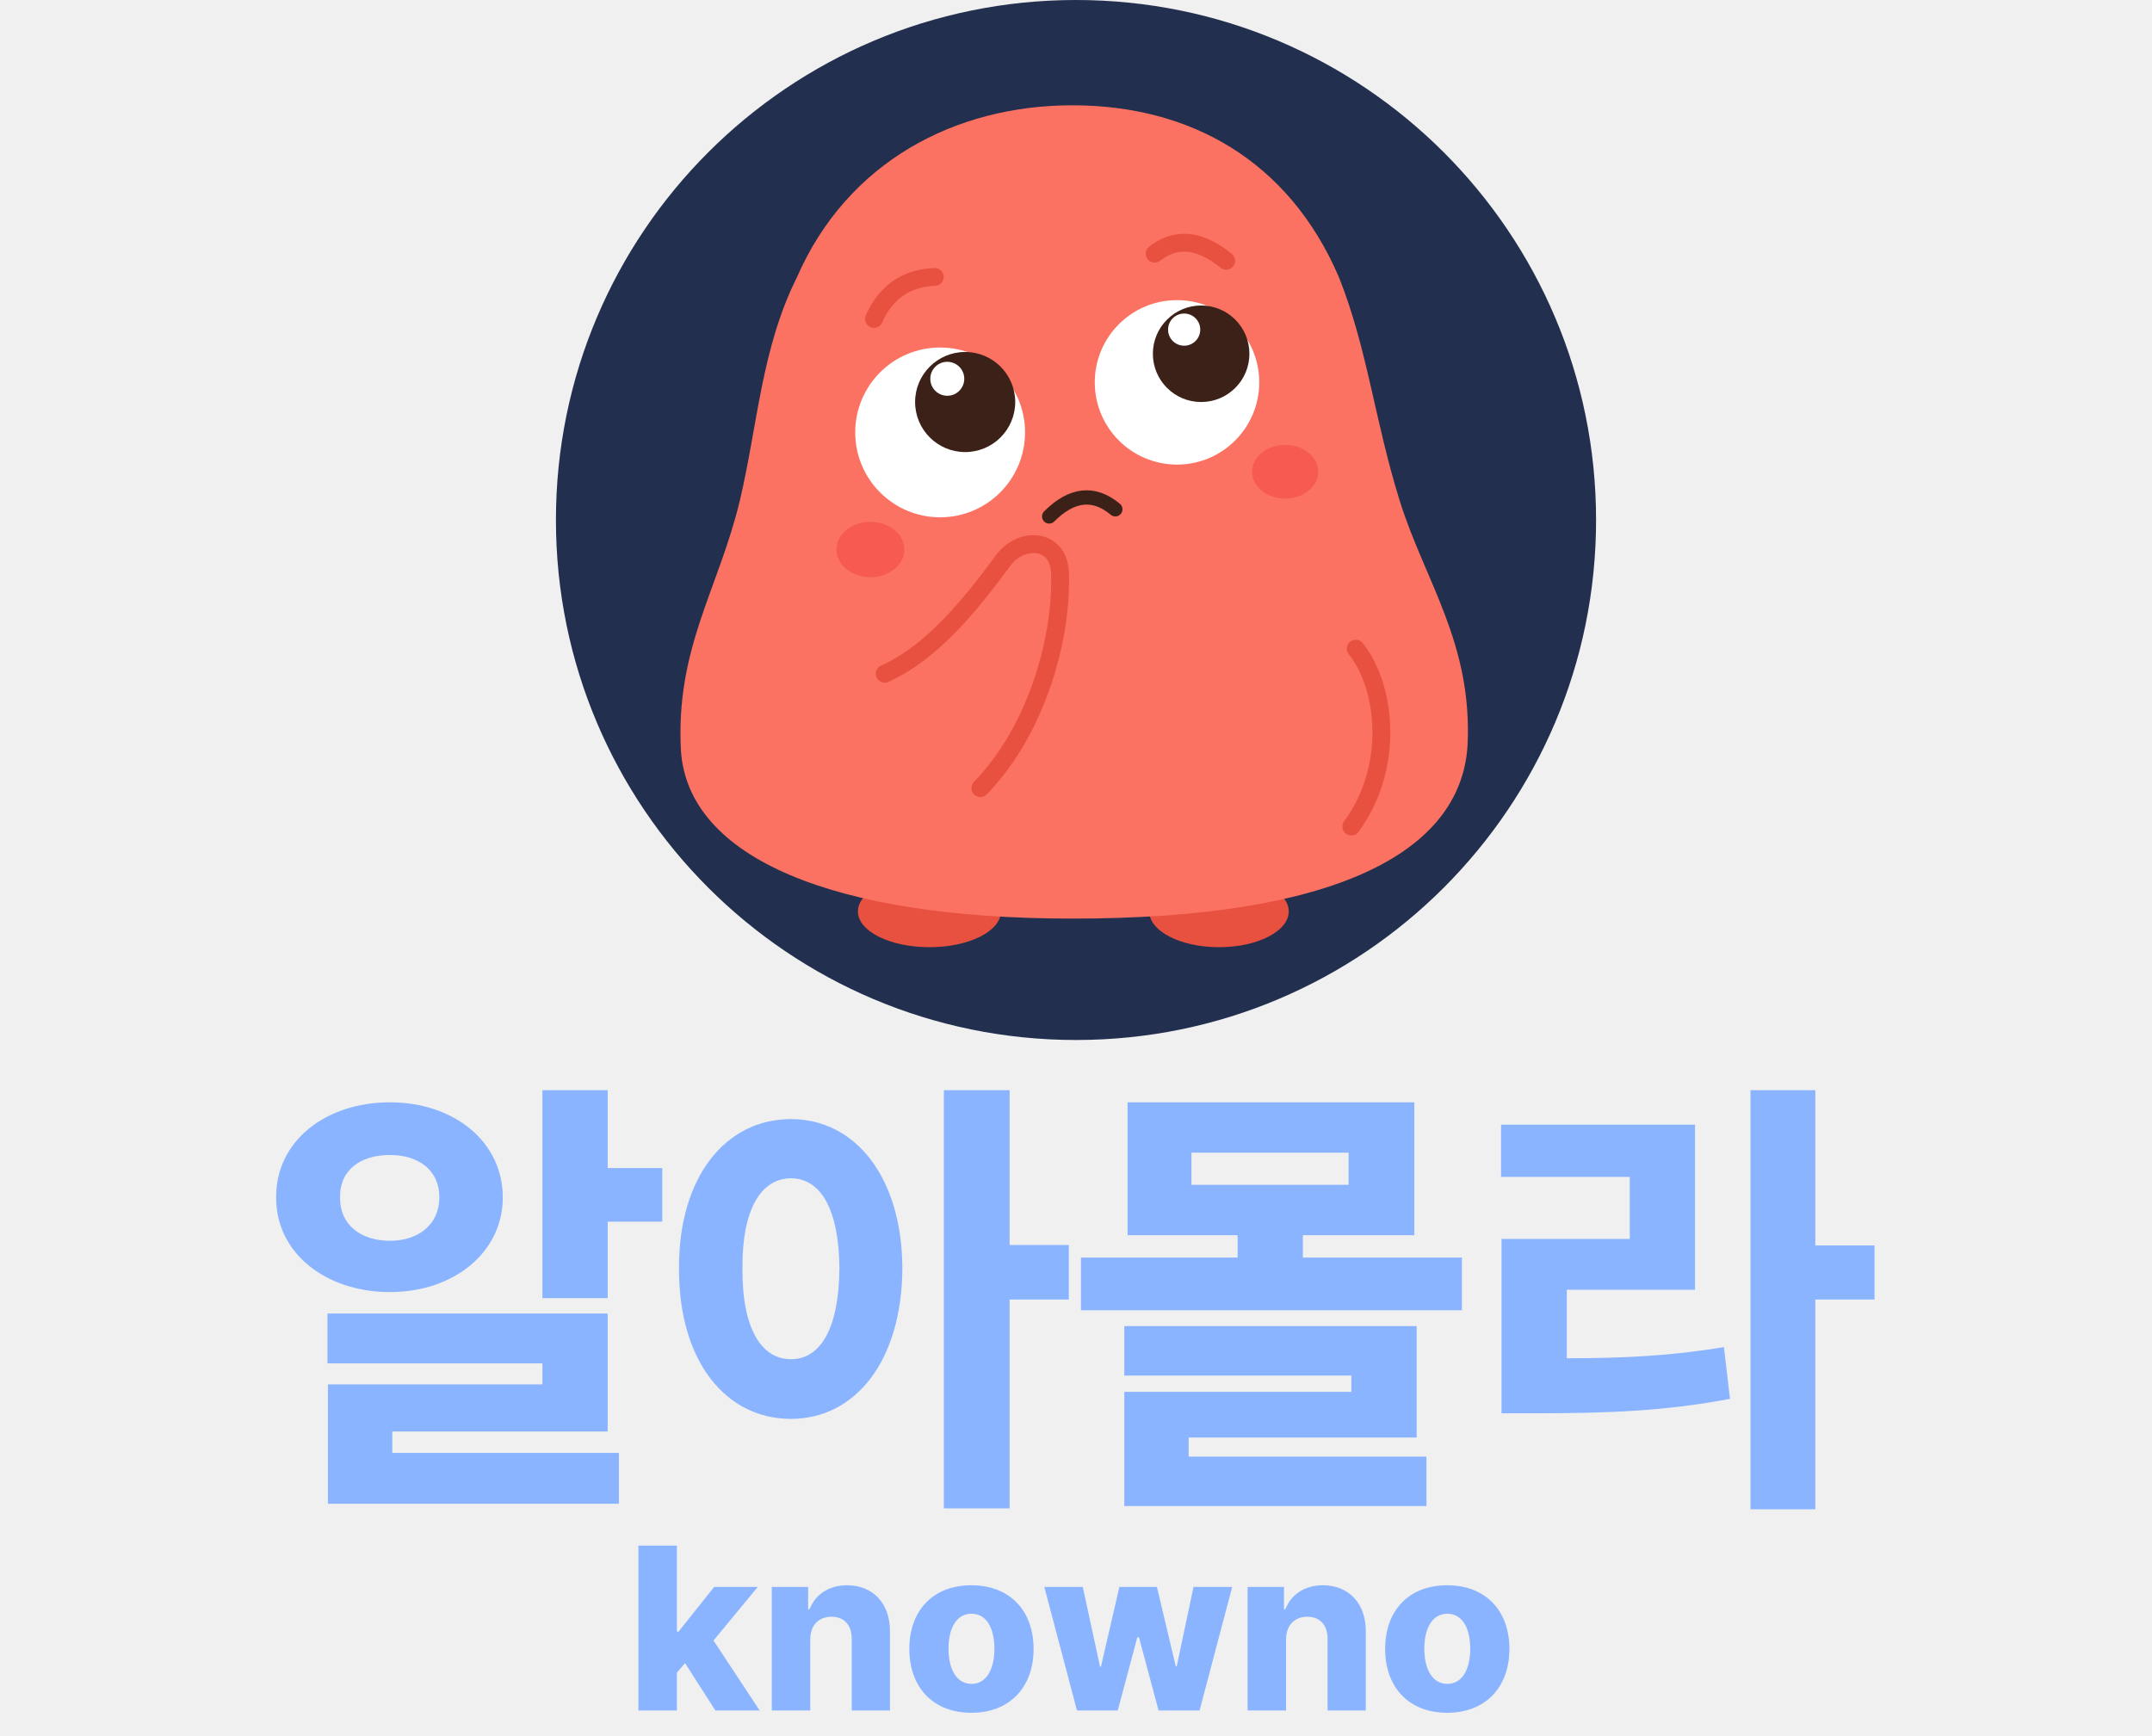
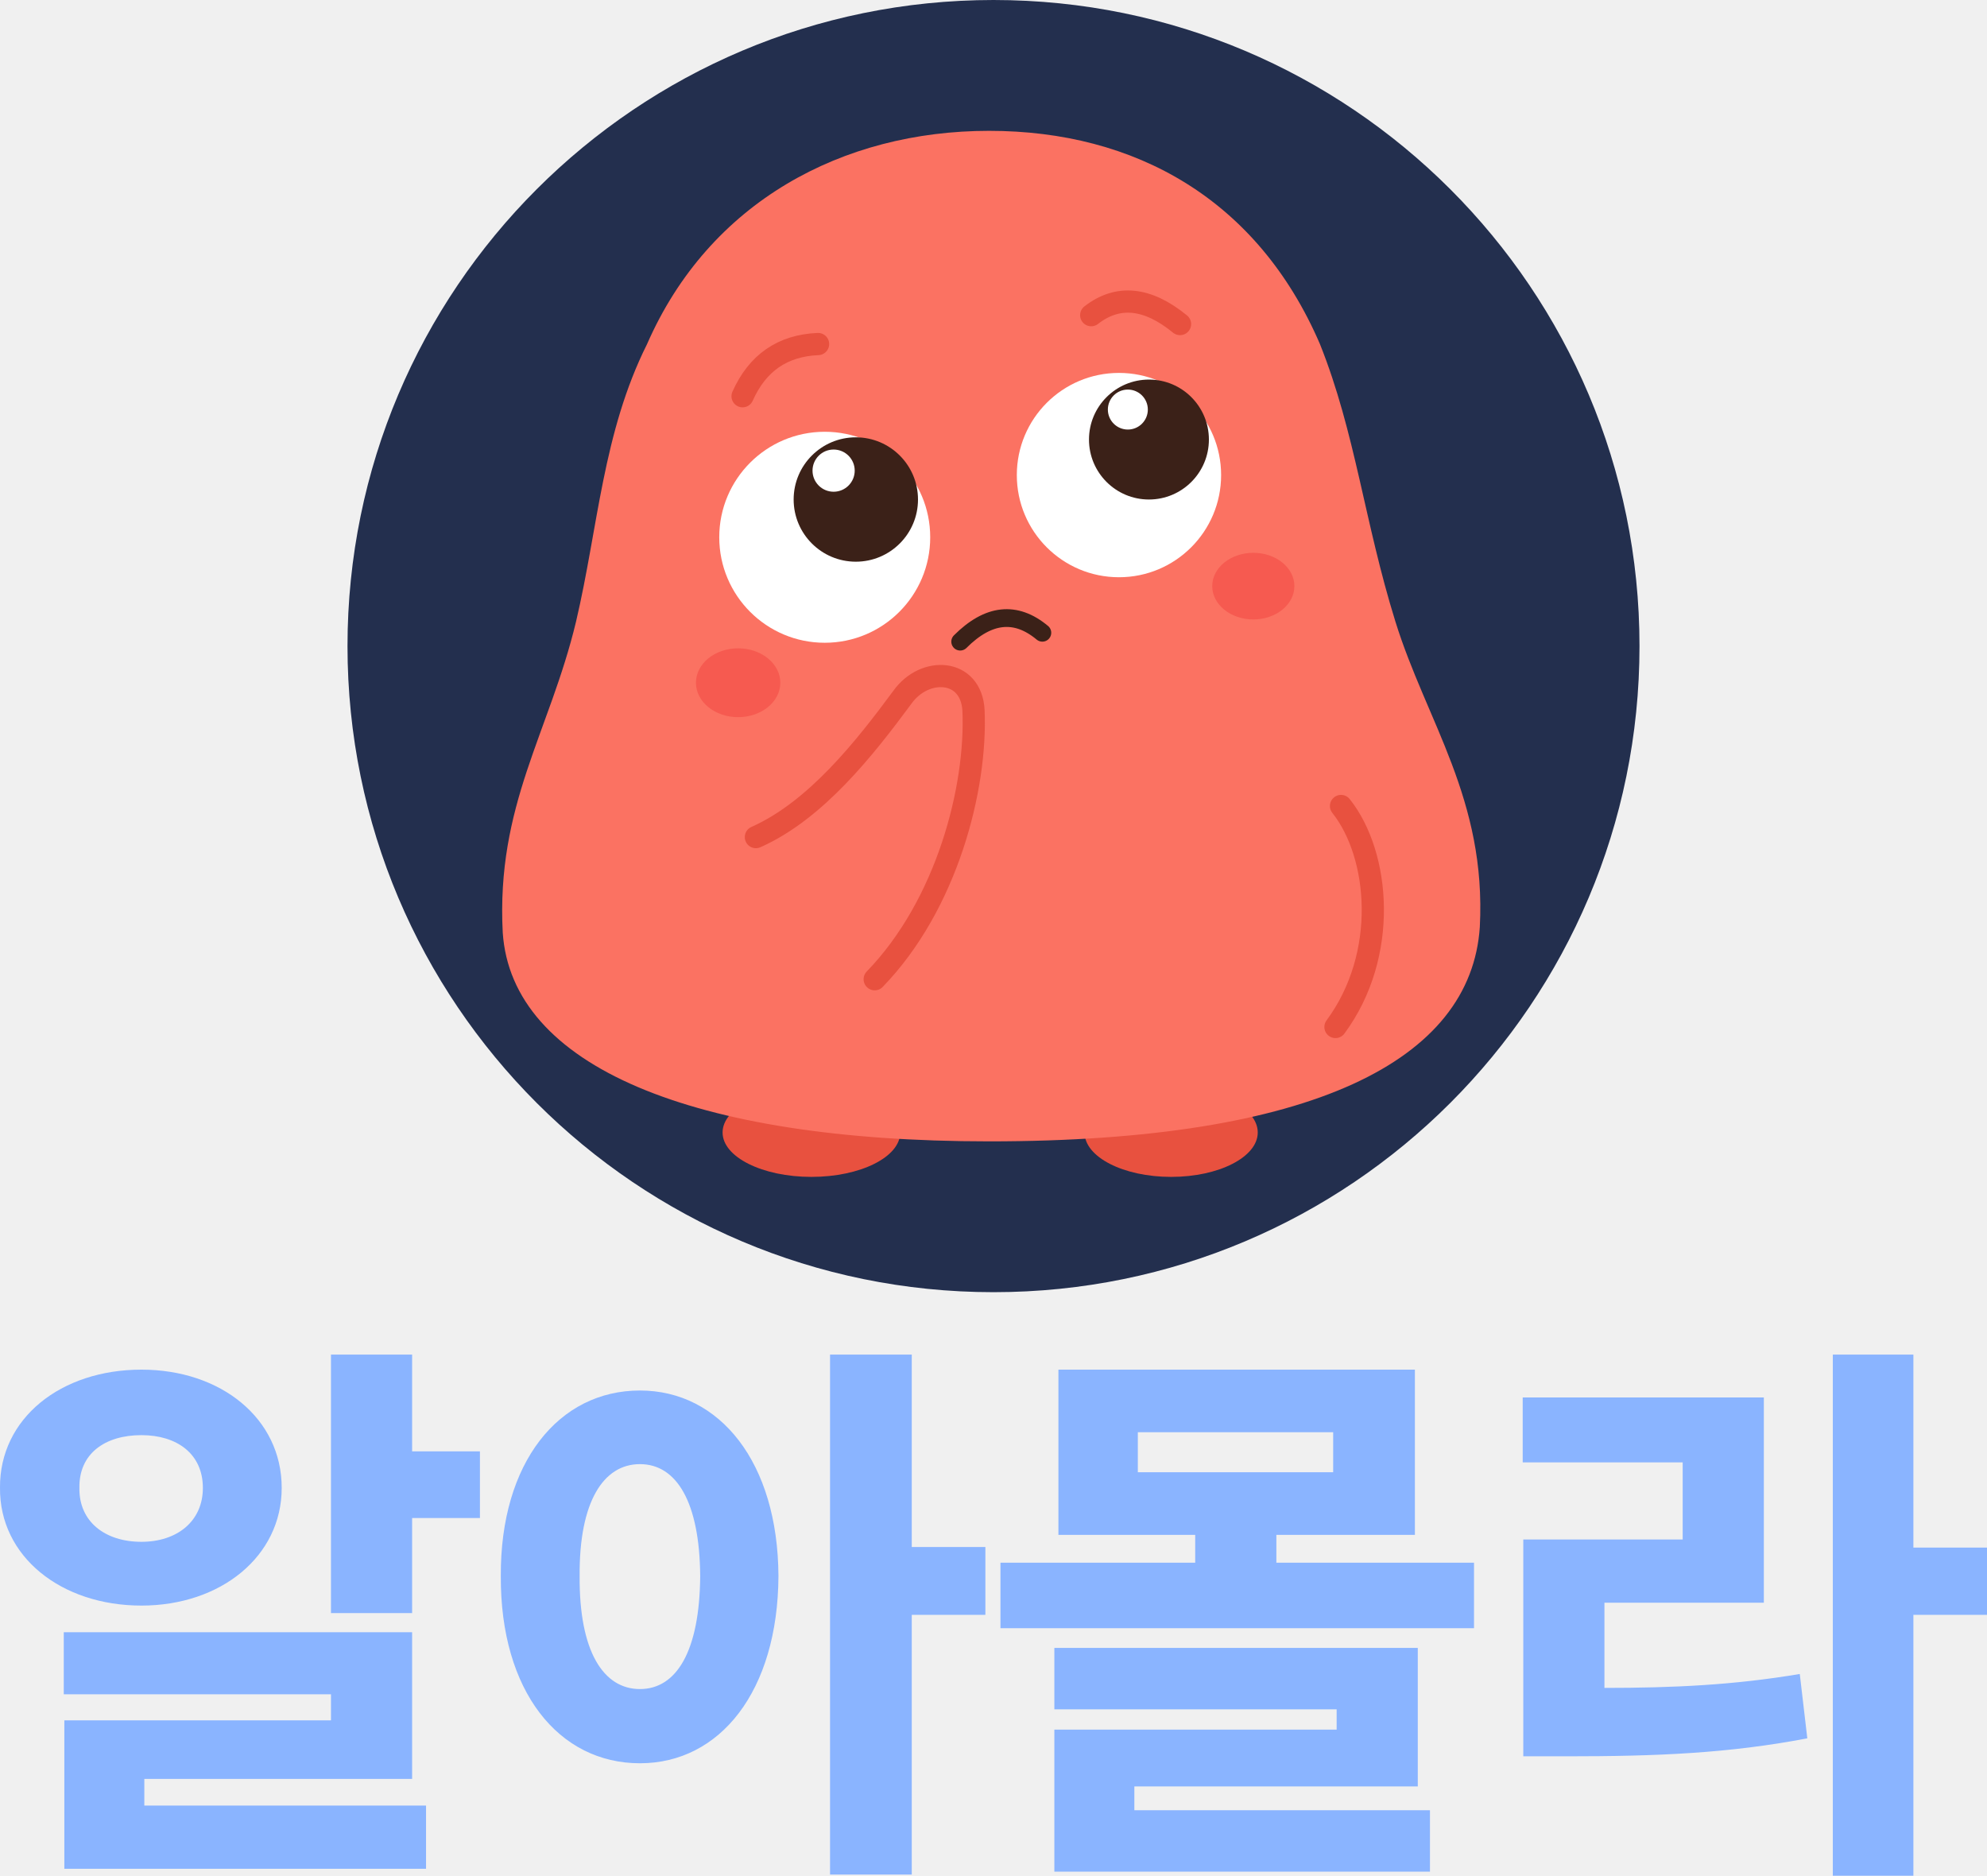
- <svg xmlns="http://www.w3.org/2000/svg" viewBox="0 0 600 484" width="600" height="484">
-   <g transform="translate(155 0) scale(0.2832031)">
+ <svg xmlns="http://www.w3.org/2000/svg" viewBox="0 0 446 421" width="446" height="421">
+   <g transform="translate(78 0) scale(0.2832031)">
    <circle cx="512" cy="512" r="512" fill="#232F4E" />
    <g transform="translate(61.44 61.44) scale(0.88)">
      <g fill="#E8513F">
        <ellipse cx="348" cy="950" rx="80" ry="40" />
        <ellipse cx="672" cy="950" rx="78" ry="40" />
      </g>
      <path fill="#FB7262" d="M508 48C640 48 750 110 806 240C838 320 846 400 874 490C902 580 956 650 950 765C942 885 800 958 508 958C240 958 78 890 70 770C64 655 112 590 136 490C156 405 160 320 200 240C256 112 376 48 508 48Z" />
      <g fill="#F65A50">
        <ellipse cx="282" cy="545" rx="38" ry="31" />
        <ellipse cx="746" cy="458" rx="37" ry="30" />
      </g>
      <g class="eye">
        <circle cx="360" cy="414" r="95" fill="#FFFFFF" />
        <g class="pupil">
          <circle cx="388" cy="380" r="56" fill="#3B2118" />
          <circle cx="368" cy="354" r="19" fill="#FFFFFF" />
        </g>
      </g>
      <g class="eye">
        <circle cx="625" cy="358" r="92" fill="#FFFFFF" />
        <g class="pupil">
          <circle cx="652" cy="326" r="54" fill="#3B2118" />
          <circle cx="633" cy="299" r="18" fill="#FFFFFF" />
        </g>
      </g>
      <g fill="none" stroke="#E8513F" stroke-width="20" stroke-linecap="round" stroke-linejoin="round">
        <path d="M286 287Q306 242 354 240" />
        <path d="M600 214Q636 186 680 222" />
        <path d="M298 684C352 660 396 604 430 558C450 530 492 532 494 570C497 640 470 745 405 812" />
        <path d="M825 656C860 700 868 790 820 855" />
      </g>
      <path fill="none" stroke="#3B2118" stroke-width="16" stroke-linecap="round" d="M482 508Q520 470 556 500" />
    </g>
  </g>
-   <path fill="#8AB4FF" transform="translate(73.62 408.39) scale(0.13)" d="M737-803L597-803L597-357L737-357L737-521L854-521L854-636L737-636ZM737-324L136-324L136-217L597-217L597-172L137-172L137 84L761 84L761-25L275-25L275-71L737-71ZM270-777C131-777 25-693 26-573C25-455 131-370 270-370C407-370 512-455 512-573C512-693 407-777 270-777ZM270-664C331-664 376-632 376-573C376-515 331-480 270-480C207-480 162-515 163-573C162-632 207-664 270-664ZM1130-741C990-741 889-617 890-421C889-222 990-98 1130-98C1268-98 1368-222 1369-421C1368-617 1268-741 1130-741ZM1130-614C1193-614 1233-549 1234-421C1233-291 1193-226 1130-226C1067-226 1025-291 1026-421C1025-549 1067-614 1130-614ZM1599-803L1458-803L1458 94L1599 94L1599-354L1726-354L1726-471L1599-471ZM2569-444L2228-444L2228-492L2467-492L2467-777L1852-777L1852-492L2088-492L2088-444L1752-444L1752-331L2569-331ZM1989-669L2326-669L2326-600L1989-600ZM2472-297L1845-297L1845-191L2332-191L2332-156L1845-156L1845 89L2493 89L2493-17L1983-17L1983-58L2472-58ZM3327-803L3188-803L3188 96L3327 96L3327-354L3454-354L3454-470L3327-470ZM3069-729L2653-729L2653-617L2929-617L2929-484L2654-484L2654-110L2730-110C2883-110 3008-115 3144-141L3131-252C3018-233 2914-228 2794-228L2794-375L3069-375Z" />
-   <path fill="#8AB4FF" transform="translate(174.555 476.955) scale(0.065)" d="M53 0L218 0L218-162L253-203L383 0L573 0L375-300L565-530L378-530L225-338L218-338L218-707L53-707ZM790-304C790-365 826-402 881-402C936-402 968-366 968-307L968 0L1132 0L1132-338C1133-458 1060-537 948-537C870-537 812-498 787-434L781-434L781-530L625-530L625 0L790 0ZM1481 10C1647 10 1748-101 1748-264C1748-427 1647-537 1481-537C1315-537 1215-427 1215-264C1215-101 1315 10 1481 10ZM1482-114C1418-114 1383-176 1383-265C1383-354 1418-415 1482-415C1545-415 1580-354 1580-265C1580-176 1545-114 1482-114ZM1934 0L2109 0L2193-314L2200-314L2284 0L2460 0L2600-530L2434-530L2362-189L2358-189L2277-530L2116-530L2037-188L2033-188L1959-530L1794-530ZM2831-304C2831-365 2867-402 2922-402C2977-402 3009-366 3009-307L3009 0L3173 0L3173-338C3174-458 3101-537 2989-537C2911-537 2853-498 2828-434L2822-434L2822-530L2666-530L2666 0L2831 0ZM3522 10C3688 10 3789-101 3789-264C3789-427 3688-537 3522-537C3356-537 3256-427 3256-264C3256-101 3356 10 3522 10ZM3523-114C3459-114 3424-176 3424-265C3424-354 3459-415 3523-415C3586-415 3621-354 3621-265C3621-176 3586-114 3523-114Z" />
+   <path fill="#8AB4FF" transform="translate(-3.383 408.474) scale(0.130105)" d="M737-803L597-803L597-357L737-357L737-521L854-521L854-636L737-636ZM737-324L136-324L136-217L597-217L597-172L137-172L137 84L761 84L761-25L275-25L275-71L737-71ZM270-777C131-777 25-693 26-573C25-455 131-370 270-370C407-370 512-455 512-573C512-693 407-777 270-777ZM270-664C331-664 376-632 376-573C376-515 331-480 270-480C207-480 162-515 163-573C162-632 207-664 270-664ZM1130-741C990-741 889-617 890-421C889-222 990-98 1130-98C1268-98 1368-222 1369-421C1368-617 1268-741 1130-741ZM1130-614C1193-614 1233-549 1234-421C1233-291 1193-226 1130-226C1067-226 1025-291 1026-421C1025-549 1067-614 1130-614ZM1599-803L1458-803L1458 94L1599 94L1599-354L1726-354L1726-471L1599-471ZM2569-444L2228-444L2228-492L2467-492L2467-777L1852-777L1852-492L2088-492L2088-444L1752-444L1752-331L2569-331ZM1989-669L2326-669L2326-600L1989-600ZM2472-297L1845-297L1845-191L2332-191L2332-156L1845-156L1845 89L2493 89L2493-17L1983-17L1983-58L2472-58ZM3327-803L3188-803L3188 96L3327 96L3327-354L3454-354L3454-470L3327-470ZM3069-729L2653-729L2653-617L2929-617L2929-484L2654-484L2654-110L2730-110C2883-110 3008-115 3144-141L3131-252C3018-233 2914-228 2794-228L2794-375L3069-375Z" />
</svg>
